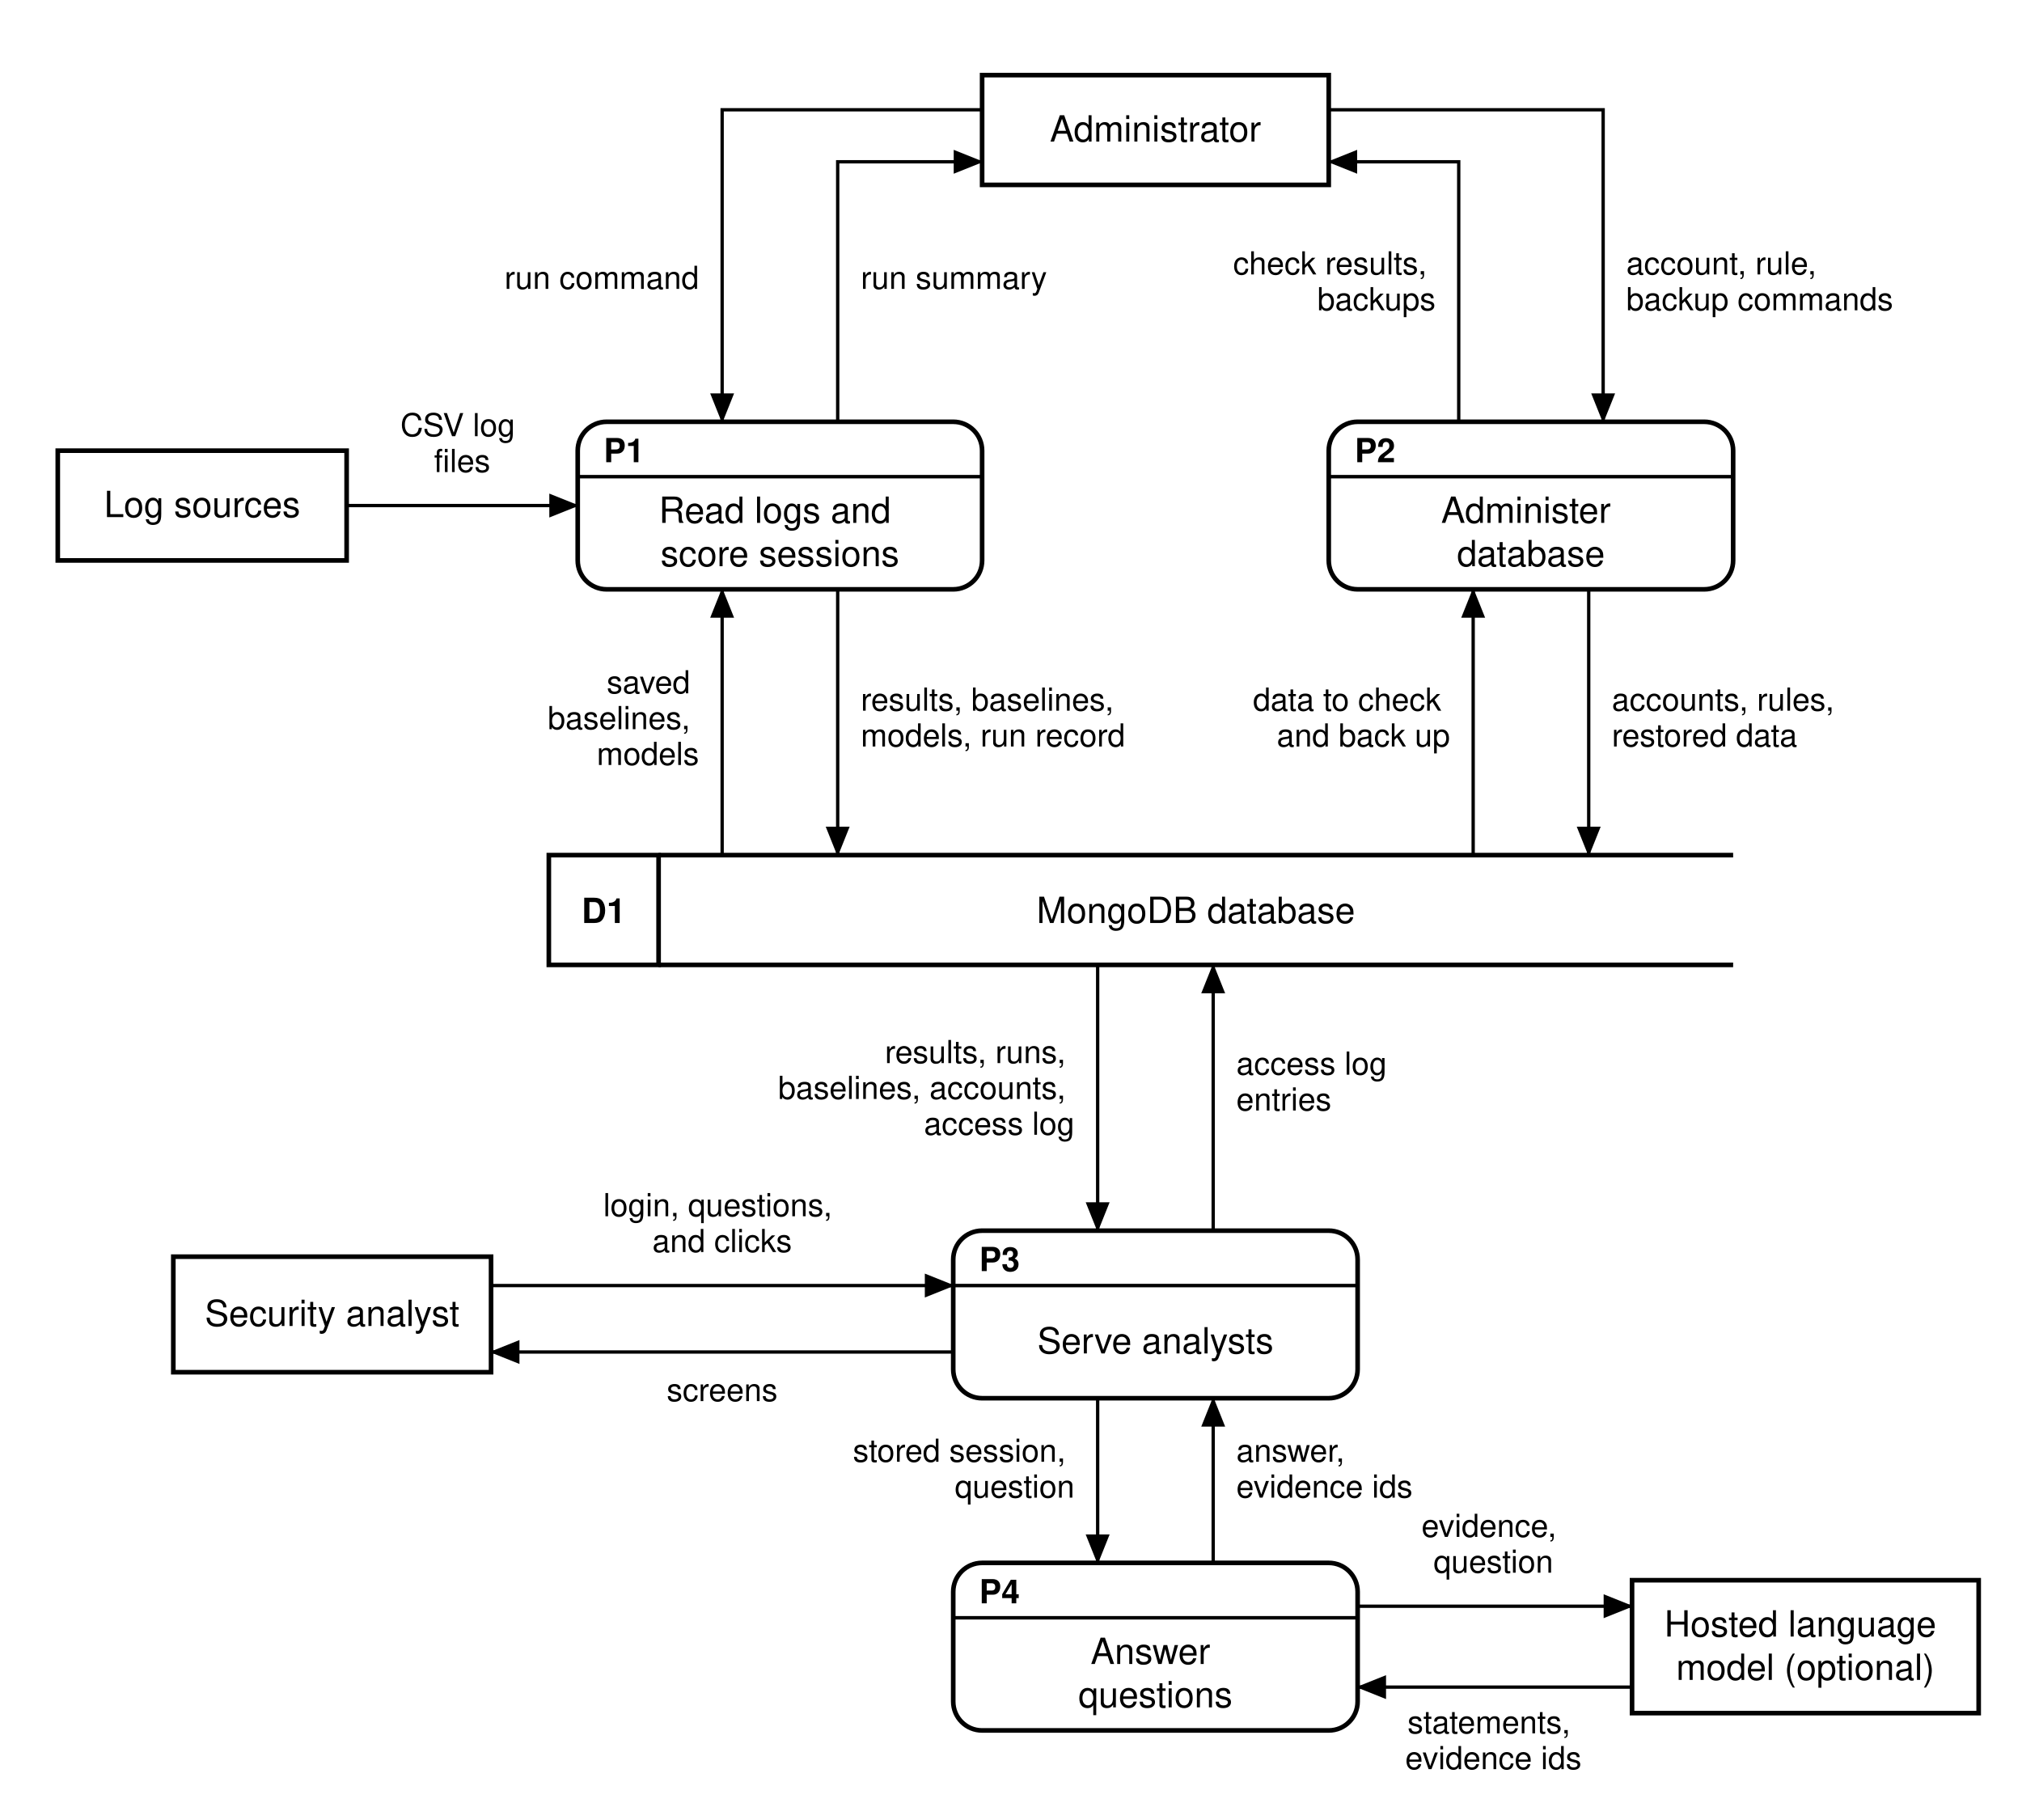
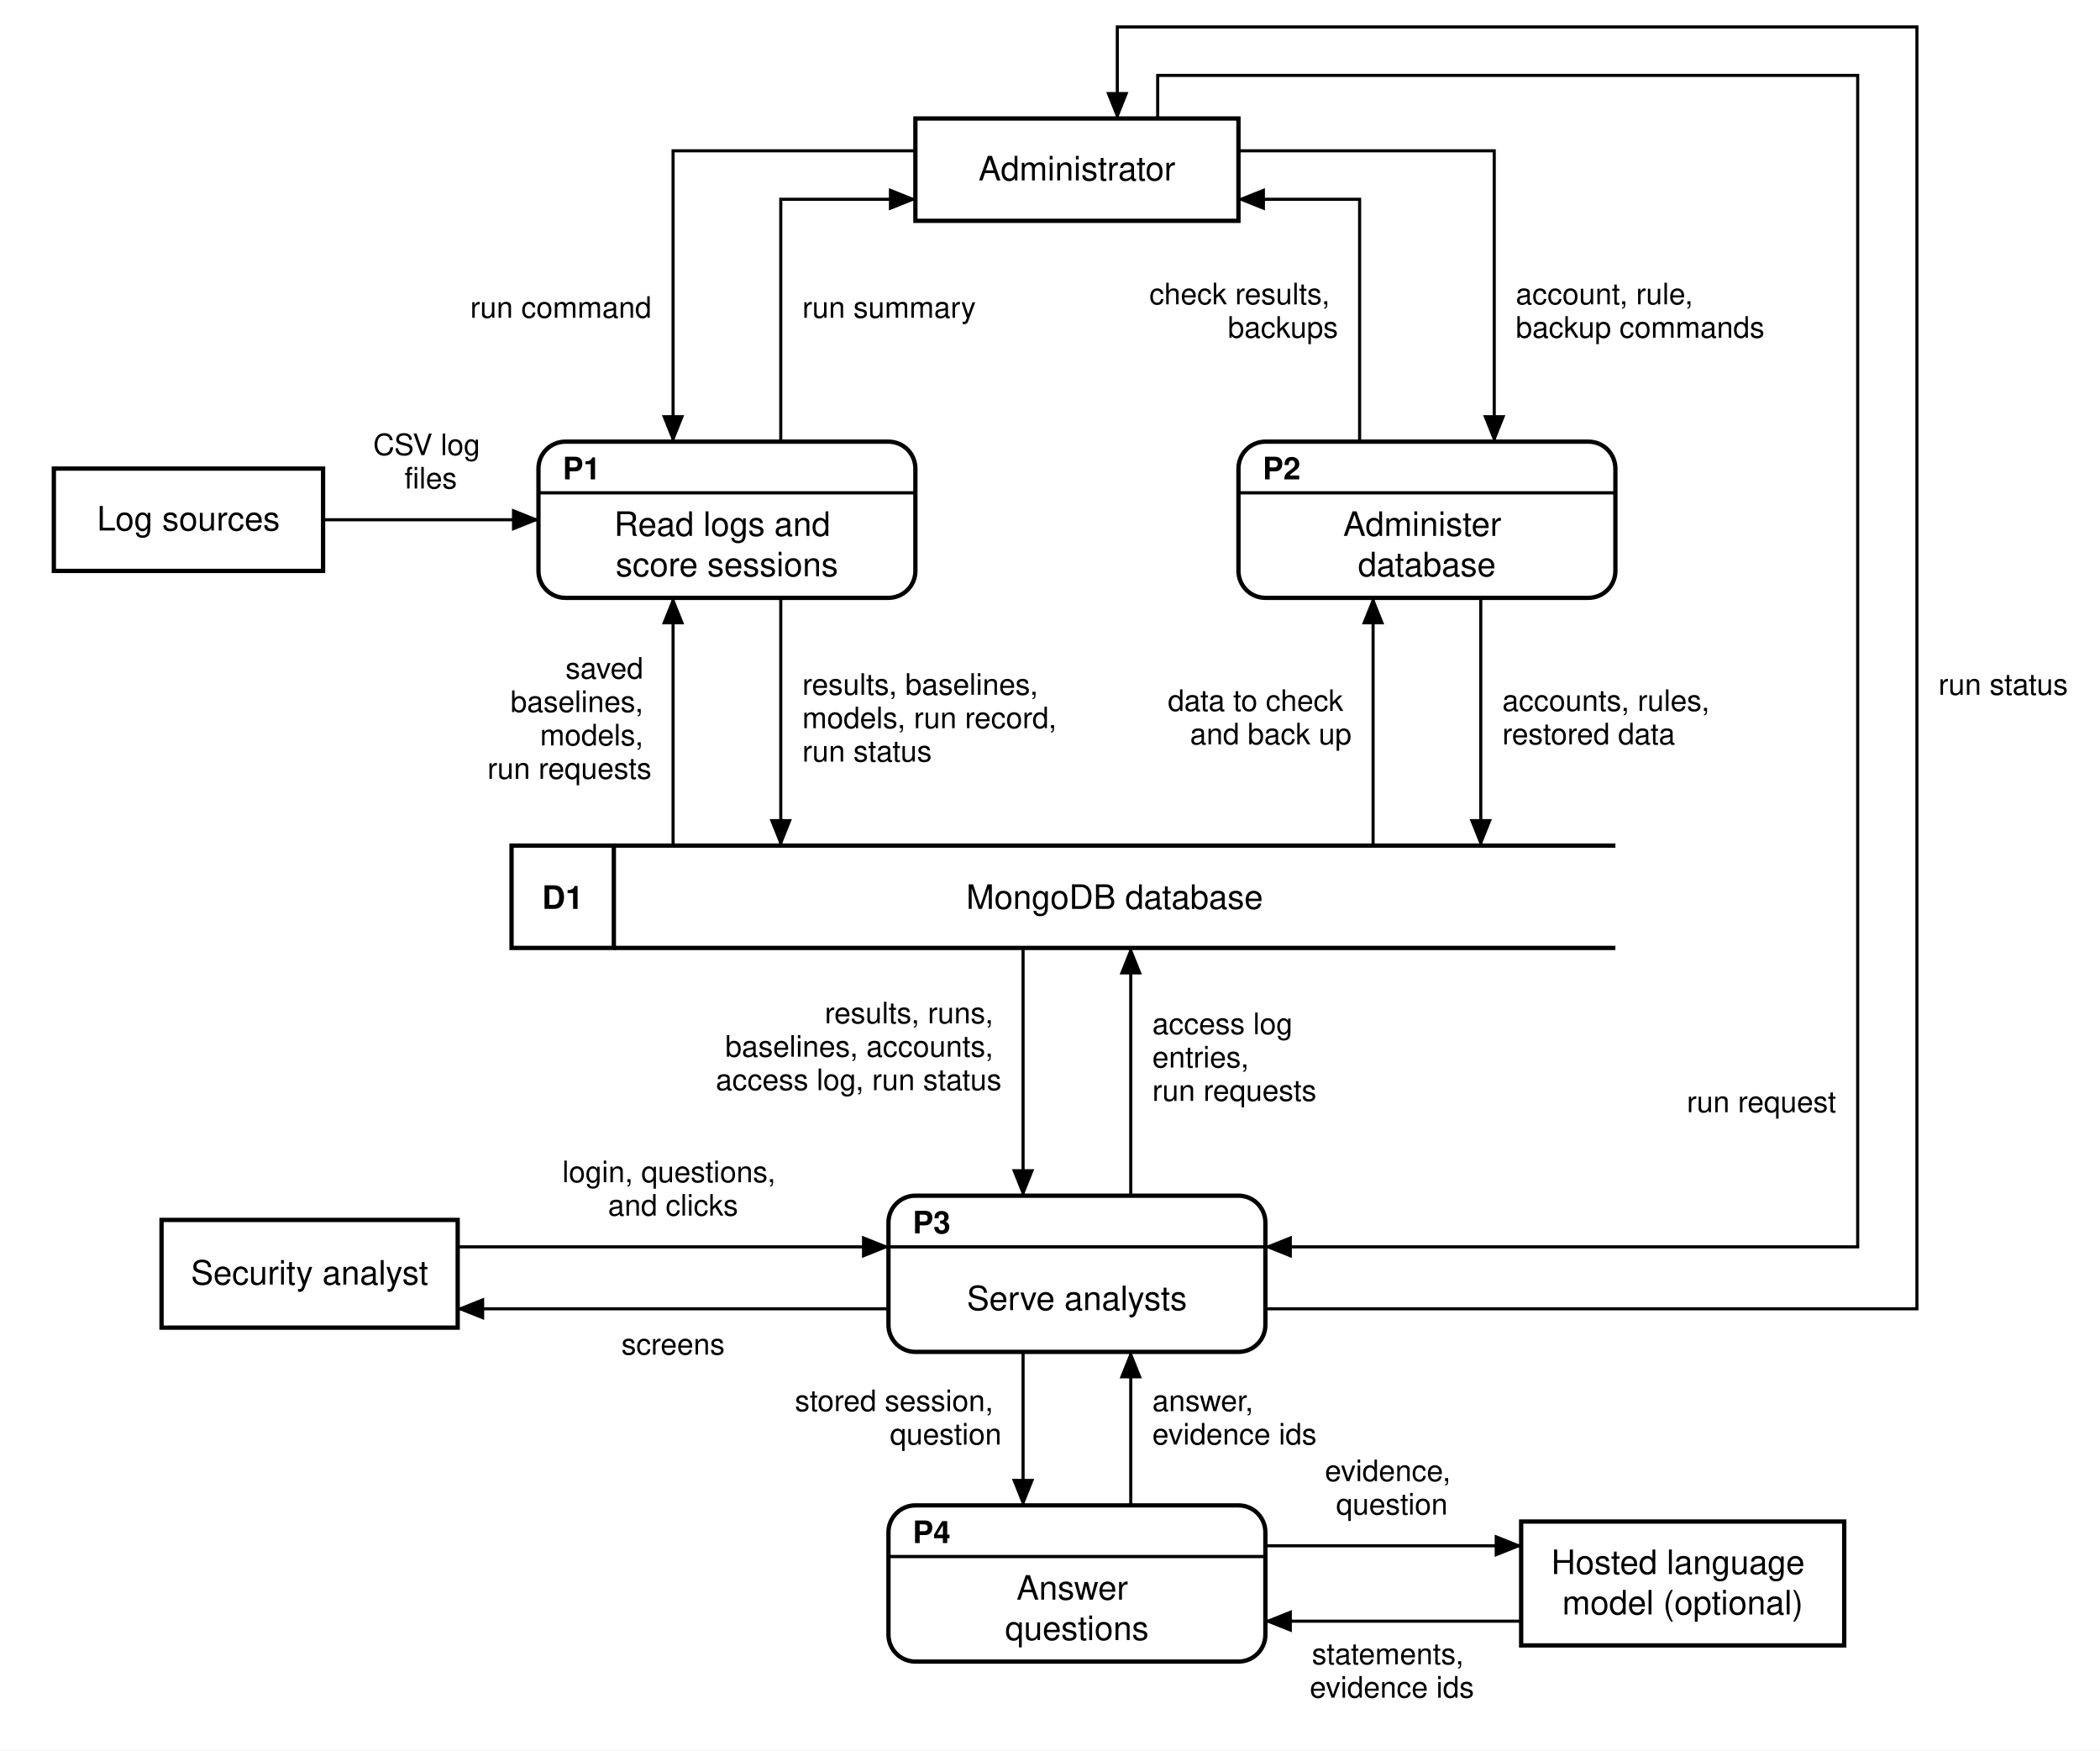
- <svg xmlns="http://www.w3.org/2000/svg" width="700" height="630" viewBox="0 0 700 630">
+ <svg xmlns="http://www.w3.org/2000/svg" width="780" height="650" viewBox="0 0 780 650">
  <defs>
    <marker id="open" viewBox="0 0 10 10" refX="9.5" refY="5" markerWidth="9" markerHeight="9" orient="auto">
      <path d="M1,1 L9.5,5 L1,9" fill="none" stroke="#000" stroke-width="1.4" />
    </marker>
    <marker id="ah" viewBox="0 0 10 8" refX="9.5" refY="4" markerWidth="9" markerHeight="7.2" orient="auto">
      <path d="M0,0 L10,4 L0,8 z" fill="#000" />
    </marker>
  </defs>
-   <rect width="700" height="630" fill="#fff" />
-   <rect x="340" y="26" width="120" height="38" fill="#fff" stroke="#000" stroke-width="1.6" />
-   <text font-family="Helvetica, Arial, sans-serif" font-size="12.5" text-anchor="middle" fill="#000">
-     <tspan x="400" y="49.0">Administrator</tspan>
-   </text>
-   <rect x="20" y="156" width="100" height="38" fill="#fff" stroke="#000" stroke-width="1.6" />
-   <text font-family="Helvetica, Arial, sans-serif" font-size="12.5" text-anchor="middle" fill="#000">
-     <tspan x="70" y="179.0">Log sources</tspan>
-   </text>
-   <rect x="60" y="435" width="110" height="40" fill="#fff" stroke="#000" stroke-width="1.6" />
-   <text font-family="Helvetica, Arial, sans-serif" font-size="12.5" text-anchor="middle" fill="#000">
-     <tspan x="115" y="459.0">Security analyst</tspan>
-   </text>
-   <rect x="565" y="547" width="120" height="46" fill="#fff" stroke="#000" stroke-width="1.6" />
-   <text font-family="Helvetica, Arial, sans-serif" font-size="12.5" text-anchor="middle" fill="#000">
-     <tspan x="625" y="566.5">Hosted language</tspan>
-     <tspan x="625" y="581.5">model (optional)</tspan>
-   </text>
-   <rect x="200" y="146" width="140" height="58" rx="10" fill="#fff" stroke="#000" stroke-width="1.6" />
-   <line x1="200" y1="165" x2="340" y2="165" stroke="#000" stroke-width="1.2" />
-   <text font-family="Helvetica, Arial, sans-serif" font-size="11.5" text-anchor="start" fill="#000" font-weight="700">
-     <tspan x="209" y="160.0">P1</tspan>
-   </text>
-   <text font-family="Helvetica, Arial, sans-serif" font-size="12.5" text-anchor="middle" fill="#000">
-     <tspan x="270" y="181.0">Read logs and</tspan>
-     <tspan x="270" y="196.0">score sessions</tspan>
-   </text>
-   <rect x="460" y="146" width="140" height="58" rx="10" fill="#fff" stroke="#000" stroke-width="1.6" />
-   <line x1="460" y1="165" x2="600" y2="165" stroke="#000" stroke-width="1.2" />
-   <text font-family="Helvetica, Arial, sans-serif" font-size="11.5" text-anchor="start" fill="#000" font-weight="700">
-     <tspan x="469" y="160.0">P2</tspan>
-   </text>
-   <text font-family="Helvetica, Arial, sans-serif" font-size="12.5" text-anchor="middle" fill="#000">
-     <tspan x="530" y="181.0">Administer</tspan>
-     <tspan x="530" y="196.0">database</tspan>
-   </text>
-   <rect x="330" y="426" width="140" height="58" rx="10" fill="#fff" stroke="#000" stroke-width="1.6" />
-   <line x1="330" y1="445" x2="470" y2="445" stroke="#000" stroke-width="1.2" />
-   <text font-family="Helvetica, Arial, sans-serif" font-size="11.5" text-anchor="start" fill="#000" font-weight="700">
-     <tspan x="339" y="440.0">P3</tspan>
-   </text>
-   <text font-family="Helvetica, Arial, sans-serif" font-size="12.5" text-anchor="middle" fill="#000">
-     <tspan x="400" y="468.5">Serve analysts</tspan>
-   </text>
-   <rect x="330" y="541" width="140" height="58" rx="10" fill="#fff" stroke="#000" stroke-width="1.6" />
-   <line x1="330" y1="560" x2="470" y2="560" stroke="#000" stroke-width="1.2" />
-   <text font-family="Helvetica, Arial, sans-serif" font-size="11.5" text-anchor="start" fill="#000" font-weight="700">
-     <tspan x="339" y="555.0">P4</tspan>
-   </text>
-   <text font-family="Helvetica, Arial, sans-serif" font-size="12.5" text-anchor="middle" fill="#000">
-     <tspan x="400" y="576.0">Answer</tspan>
-     <tspan x="400" y="591.0">questions</tspan>
-   </text>
-   <rect x="190" y="296" width="38" height="38" fill="#fff" stroke="#000" stroke-width="1.6" />
-   <path d="M228 296 H600 M228 334 H600" fill="none" stroke="#000" stroke-width="1.6" />
-   <text font-family="Helvetica, Arial, sans-serif" font-size="12" text-anchor="middle" fill="#000" font-weight="700">
-     <tspan x="209" y="319.5">D1</tspan>
-   </text>
-   <text font-family="Helvetica, Arial, sans-serif" font-size="12.5" text-anchor="middle" fill="#000">
-     <tspan x="414" y="319.5">MongoDB database</tspan>
-   </text>
-   <polyline points="120,175 200,175" fill="none" stroke="#000" stroke-width="1.15" marker-end="url(#ah)" />
-   <text font-family="Helvetica, Arial, sans-serif" font-size="11" text-anchor="middle" fill="#000" stroke="#fff" stroke-width="3.5" stroke-linejoin="round" paint-order="stroke">
-     <tspan x="160" y="151.0">CSV log</tspan>
-     <tspan x="160" y="163.4">files</tspan>
-   </text>
-   <polyline points="340,38 250,38 250,146" fill="none" stroke="#000" stroke-width="1.15" marker-end="url(#ah)" />
-   <text font-family="Helvetica, Arial, sans-serif" font-size="11" text-anchor="end" fill="#000" stroke="#fff" stroke-width="3.5" stroke-linejoin="round" paint-order="stroke">
-     <tspan x="242" y="100.0">run command</tspan>
-   </text>
-   <polyline points="290,146 290,56 340,56" fill="none" stroke="#000" stroke-width="1.15" marker-end="url(#ah)" />
-   <text font-family="Helvetica, Arial, sans-serif" font-size="11" text-anchor="start" fill="#000" stroke="#fff" stroke-width="3.5" stroke-linejoin="round" paint-order="stroke">
-     <tspan x="298" y="100.0">run summary</tspan>
-   </text>
-   <polyline points="250,296 250,204" fill="none" stroke="#000" stroke-width="1.15" marker-end="url(#ah)" />
-   <text font-family="Helvetica, Arial, sans-serif" font-size="11" text-anchor="end" fill="#000" stroke="#fff" stroke-width="3.5" stroke-linejoin="round" paint-order="stroke">
-     <tspan x="242" y="240.0">saved</tspan>
-     <tspan x="242" y="252.4">baselines,</tspan>
-     <tspan x="242" y="264.8">models</tspan>
-   </text>
-   <polyline points="290,204 290,296" fill="none" stroke="#000" stroke-width="1.15" marker-end="url(#ah)" />
-   <text font-family="Helvetica, Arial, sans-serif" font-size="11" text-anchor="start" fill="#000" stroke="#fff" stroke-width="3.5" stroke-linejoin="round" paint-order="stroke">
-     <tspan x="298" y="246.0">results, baselines,</tspan>
-     <tspan x="298" y="258.4">models, run record</tspan>
-   </text>
-   <polyline points="460,38 555,38 555,146" fill="none" stroke="#000" stroke-width="1.15" marker-end="url(#ah)" />
-   <text font-family="Helvetica, Arial, sans-serif" font-size="11" text-anchor="start" fill="#000" stroke="#fff" stroke-width="3.5" stroke-linejoin="round" paint-order="stroke">
-     <tspan x="563" y="95.0">account, rule,</tspan>
-     <tspan x="563" y="107.4">backup commands</tspan>
-   </text>
-   <polyline points="505,146 505,56 460,56" fill="none" stroke="#000" stroke-width="1.15" marker-end="url(#ah)" />
-   <text font-family="Helvetica, Arial, sans-serif" font-size="11" text-anchor="end" fill="#000" stroke="#fff" stroke-width="3.5" stroke-linejoin="round" paint-order="stroke">
-     <tspan x="497" y="95.0">check results,</tspan>
-     <tspan x="497" y="107.4">backups</tspan>
-   </text>
-   <polyline points="510,296 510,204" fill="none" stroke="#000" stroke-width="1.15" marker-end="url(#ah)" />
-   <text font-family="Helvetica, Arial, sans-serif" font-size="11" text-anchor="end" fill="#000" stroke="#fff" stroke-width="3.5" stroke-linejoin="round" paint-order="stroke">
-     <tspan x="502" y="246.0">data to check</tspan>
-     <tspan x="502" y="258.4">and back up</tspan>
-   </text>
-   <polyline points="550,204 550,296" fill="none" stroke="#000" stroke-width="1.15" marker-end="url(#ah)" />
-   <text font-family="Helvetica, Arial, sans-serif" font-size="11" text-anchor="start" fill="#000" stroke="#fff" stroke-width="3.5" stroke-linejoin="round" paint-order="stroke">
-     <tspan x="558" y="246.0">accounts, rules,</tspan>
-     <tspan x="558" y="258.4">restored data</tspan>
-   </text>
-   <polyline points="380,334 380,426" fill="none" stroke="#000" stroke-width="1.15" marker-end="url(#ah)" />
-   <text font-family="Helvetica, Arial, sans-serif" font-size="11" text-anchor="end" fill="#000" stroke="#fff" stroke-width="3.5" stroke-linejoin="round" paint-order="stroke">
-     <tspan x="372" y="368.0">results, runs,</tspan>
-     <tspan x="372" y="380.4">baselines, accounts,</tspan>
-     <tspan x="372" y="392.8">access log</tspan>
-   </text>
-   <polyline points="420,426 420,334" fill="none" stroke="#000" stroke-width="1.15" marker-end="url(#ah)" />
-   <text font-family="Helvetica, Arial, sans-serif" font-size="11" text-anchor="start" fill="#000" stroke="#fff" stroke-width="3.5" stroke-linejoin="round" paint-order="stroke">
-     <tspan x="428" y="372.0">access log</tspan>
-     <tspan x="428" y="384.4">entries</tspan>
-   </text>
-   <polyline points="170,445 330,445" fill="none" stroke="#000" stroke-width="1.15" marker-end="url(#ah)" />
-   <text font-family="Helvetica, Arial, sans-serif" font-size="11" text-anchor="middle" fill="#000" stroke="#fff" stroke-width="3.5" stroke-linejoin="round" paint-order="stroke">
-     <tspan x="250" y="421.0">login, questions,</tspan>
-     <tspan x="250" y="433.4">and clicks</tspan>
-   </text>
-   <polyline points="330,468 170,468" fill="none" stroke="#000" stroke-width="1.15" marker-end="url(#ah)" />
-   <text font-family="Helvetica, Arial, sans-serif" font-size="11" text-anchor="middle" fill="#000" stroke="#fff" stroke-width="3.5" stroke-linejoin="round" paint-order="stroke">
-     <tspan x="250" y="485.0">screens</tspan>
-   </text>
-   <polyline points="380,484 380,541" fill="none" stroke="#000" stroke-width="1.15" marker-end="url(#ah)" />
-   <text font-family="Helvetica, Arial, sans-serif" font-size="11" text-anchor="end" fill="#000" stroke="#fff" stroke-width="3.5" stroke-linejoin="round" paint-order="stroke">
-     <tspan x="372" y="506.0">stored session,</tspan>
-     <tspan x="372" y="518.4">question</tspan>
-   </text>
-   <polyline points="420,541 420,484" fill="none" stroke="#000" stroke-width="1.15" marker-end="url(#ah)" />
-   <text font-family="Helvetica, Arial, sans-serif" font-size="11" text-anchor="start" fill="#000" stroke="#fff" stroke-width="3.5" stroke-linejoin="round" paint-order="stroke">
-     <tspan x="428" y="506.0">answer,</tspan>
-     <tspan x="428" y="518.4">evidence ids</tspan>
-   </text>
-   <polyline points="470,556 565,556" fill="none" stroke="#000" stroke-width="1.15" marker-end="url(#ah)" />
-   <text font-family="Helvetica, Arial, sans-serif" font-size="11" text-anchor="middle" fill="#000" stroke="#fff" stroke-width="3.5" stroke-linejoin="round" paint-order="stroke">
-     <tspan x="517" y="532.0">evidence,</tspan>
-     <tspan x="517" y="544.4">question</tspan>
-   </text>
-   <polyline points="565,584 470,584" fill="none" stroke="#000" stroke-width="1.15" marker-end="url(#ah)" />
-   <text font-family="Helvetica, Arial, sans-serif" font-size="11" text-anchor="middle" fill="#000" stroke="#fff" stroke-width="3.5" stroke-linejoin="round" paint-order="stroke">
-     <tspan x="517" y="600.0">statements,</tspan>
-     <tspan x="517" y="612.4">evidence ids</tspan>
-   </text>
+   <rect width="780" height="650" fill="#fff" />
+   <g transform="translate(0 18)">
+     <rect x="340" y="26" width="120" height="38" fill="#fff" stroke="#000" stroke-width="1.6" />
+     <text font-family="Helvetica, Arial, sans-serif" font-size="12.5" text-anchor="middle" fill="#000">
+       <tspan x="400" y="49.0">Administrator</tspan>
+     </text>
+     <rect x="20" y="156" width="100" height="38" fill="#fff" stroke="#000" stroke-width="1.6" />
+     <text font-family="Helvetica, Arial, sans-serif" font-size="12.5" text-anchor="middle" fill="#000">
+       <tspan x="70" y="179.0">Log sources</tspan>
+     </text>
+     <rect x="60" y="435" width="110" height="40" fill="#fff" stroke="#000" stroke-width="1.6" />
+     <text font-family="Helvetica, Arial, sans-serif" font-size="12.5" text-anchor="middle" fill="#000">
+       <tspan x="115" y="459.0">Security analyst</tspan>
+     </text>
+     <rect x="565" y="547" width="120" height="46" fill="#fff" stroke="#000" stroke-width="1.6" />
+     <text font-family="Helvetica, Arial, sans-serif" font-size="12.5" text-anchor="middle" fill="#000">
+       <tspan x="625" y="566.5">Hosted language</tspan>
+       <tspan x="625" y="581.5">model (optional)</tspan>
+     </text>
+     <rect x="200" y="146" width="140" height="58" rx="10" fill="#fff" stroke="#000" stroke-width="1.6" />
+     <line x1="200" y1="165" x2="340" y2="165" stroke="#000" stroke-width="1.2" />
+     <text font-family="Helvetica, Arial, sans-serif" font-size="11.5" text-anchor="start" fill="#000" font-weight="700">
+       <tspan x="209" y="160.0">P1</tspan>
+     </text>
+     <text font-family="Helvetica, Arial, sans-serif" font-size="12.5" text-anchor="middle" fill="#000">
+       <tspan x="270" y="181.0">Read logs and</tspan>
+       <tspan x="270" y="196.0">score sessions</tspan>
+     </text>
+     <rect x="460" y="146" width="140" height="58" rx="10" fill="#fff" stroke="#000" stroke-width="1.6" />
+     <line x1="460" y1="165" x2="600" y2="165" stroke="#000" stroke-width="1.2" />
+     <text font-family="Helvetica, Arial, sans-serif" font-size="11.5" text-anchor="start" fill="#000" font-weight="700">
+       <tspan x="469" y="160.0">P2</tspan>
+     </text>
+     <text font-family="Helvetica, Arial, sans-serif" font-size="12.5" text-anchor="middle" fill="#000">
+       <tspan x="530" y="181.0">Administer</tspan>
+       <tspan x="530" y="196.0">database</tspan>
+     </text>
+     <rect x="330" y="426" width="140" height="58" rx="10" fill="#fff" stroke="#000" stroke-width="1.6" />
+     <line x1="330" y1="445" x2="470" y2="445" stroke="#000" stroke-width="1.2" />
+     <text font-family="Helvetica, Arial, sans-serif" font-size="11.5" text-anchor="start" fill="#000" font-weight="700">
+       <tspan x="339" y="440.0">P3</tspan>
+     </text>
+     <text font-family="Helvetica, Arial, sans-serif" font-size="12.5" text-anchor="middle" fill="#000">
+       <tspan x="400" y="468.5">Serve analysts</tspan>
+     </text>
+     <rect x="330" y="541" width="140" height="58" rx="10" fill="#fff" stroke="#000" stroke-width="1.6" />
+     <line x1="330" y1="560" x2="470" y2="560" stroke="#000" stroke-width="1.2" />
+     <text font-family="Helvetica, Arial, sans-serif" font-size="11.5" text-anchor="start" fill="#000" font-weight="700">
+       <tspan x="339" y="555.0">P4</tspan>
+     </text>
+     <text font-family="Helvetica, Arial, sans-serif" font-size="12.5" text-anchor="middle" fill="#000">
+       <tspan x="400" y="576.0">Answer</tspan>
+       <tspan x="400" y="591.0">questions</tspan>
+     </text>
+     <rect x="190" y="296" width="38" height="38" fill="#fff" stroke="#000" stroke-width="1.6" />
+     <path d="M228 296 H600 M228 334 H600" fill="none" stroke="#000" stroke-width="1.6" />
+     <text font-family="Helvetica, Arial, sans-serif" font-size="12" text-anchor="middle" fill="#000" font-weight="700">
+       <tspan x="209" y="319.5">D1</tspan>
+     </text>
+     <text font-family="Helvetica, Arial, sans-serif" font-size="12.5" text-anchor="middle" fill="#000">
+       <tspan x="414" y="319.5">MongoDB database</tspan>
+     </text>
+     <polyline points="120,175 200,175" fill="none" stroke="#000" stroke-width="1.15" marker-end="url(#ah)" />
+     <text font-family="Helvetica, Arial, sans-serif" font-size="11" text-anchor="middle" fill="#000" stroke="#fff" stroke-width="3.5" stroke-linejoin="round" paint-order="stroke">
+       <tspan x="160" y="151.0">CSV log</tspan>
+       <tspan x="160" y="163.4">files</tspan>
+     </text>
+     <polyline points="340,38 250,38 250,146" fill="none" stroke="#000" stroke-width="1.15" marker-end="url(#ah)" />
+     <text font-family="Helvetica, Arial, sans-serif" font-size="11" text-anchor="end" fill="#000" stroke="#fff" stroke-width="3.5" stroke-linejoin="round" paint-order="stroke">
+       <tspan x="242" y="100.0">run command</tspan>
+     </text>
+     <polyline points="290,146 290,56 340,56" fill="none" stroke="#000" stroke-width="1.15" marker-end="url(#ah)" />
+     <text font-family="Helvetica, Arial, sans-serif" font-size="11" text-anchor="start" fill="#000" stroke="#fff" stroke-width="3.5" stroke-linejoin="round" paint-order="stroke">
+       <tspan x="298" y="100.0">run summary</tspan>
+     </text>
+     <polyline points="250,296 250,204" fill="none" stroke="#000" stroke-width="1.15" marker-end="url(#ah)" />
+     <text font-family="Helvetica, Arial, sans-serif" font-size="11" text-anchor="end" fill="#000" stroke="#fff" stroke-width="3.5" stroke-linejoin="round" paint-order="stroke">
+       <tspan x="242" y="234.0">saved</tspan>
+       <tspan x="242" y="246.4">baselines,</tspan>
+       <tspan x="242" y="258.8">models,</tspan>
+       <tspan x="242" y="271.2">run requests</tspan>
+     </text>
+     <polyline points="290,204 290,296" fill="none" stroke="#000" stroke-width="1.15" marker-end="url(#ah)" />
+     <text font-family="Helvetica, Arial, sans-serif" font-size="11" text-anchor="start" fill="#000" stroke="#fff" stroke-width="3.5" stroke-linejoin="round" paint-order="stroke">
+       <tspan x="298" y="240.0">results, baselines,</tspan>
+       <tspan x="298" y="252.4">models, run record,</tspan>
+       <tspan x="298" y="264.8">run status</tspan>
+     </text>
+     <polyline points="460,38 555,38 555,146" fill="none" stroke="#000" stroke-width="1.15" marker-end="url(#ah)" />
+     <text font-family="Helvetica, Arial, sans-serif" font-size="11" text-anchor="start" fill="#000" stroke="#fff" stroke-width="3.5" stroke-linejoin="round" paint-order="stroke">
+       <tspan x="563" y="95.0">account, rule,</tspan>
+       <tspan x="563" y="107.4">backup commands</tspan>
+     </text>
+     <polyline points="505,146 505,56 460,56" fill="none" stroke="#000" stroke-width="1.15" marker-end="url(#ah)" />
+     <text font-family="Helvetica, Arial, sans-serif" font-size="11" text-anchor="end" fill="#000" stroke="#fff" stroke-width="3.5" stroke-linejoin="round" paint-order="stroke">
+       <tspan x="497" y="95.0">check results,</tspan>
+       <tspan x="497" y="107.4">backups</tspan>
+     </text>
+     <polyline points="510,296 510,204" fill="none" stroke="#000" stroke-width="1.15" marker-end="url(#ah)" />
+     <text font-family="Helvetica, Arial, sans-serif" font-size="11" text-anchor="end" fill="#000" stroke="#fff" stroke-width="3.5" stroke-linejoin="round" paint-order="stroke">
+       <tspan x="502" y="246.0">data to check</tspan>
+       <tspan x="502" y="258.4">and back up</tspan>
+     </text>
+     <polyline points="550,204 550,296" fill="none" stroke="#000" stroke-width="1.15" marker-end="url(#ah)" />
+     <text font-family="Helvetica, Arial, sans-serif" font-size="11" text-anchor="start" fill="#000" stroke="#fff" stroke-width="3.5" stroke-linejoin="round" paint-order="stroke">
+       <tspan x="558" y="246.0">accounts, rules,</tspan>
+       <tspan x="558" y="258.4">restored data</tspan>
+     </text>
+     <polyline points="430,26 430,10 690,10 690,445 470,445" fill="none" stroke="#000" stroke-width="1.15" marker-end="url(#ah)" />
+     <text font-family="Helvetica, Arial, sans-serif" font-size="11" text-anchor="end" fill="#000" stroke="#fff" stroke-width="3.5" stroke-linejoin="round" paint-order="stroke">
+       <tspan x="682" y="395.0">run request</tspan>
+     </text>
+     <polyline points="470,468 712,468 712,-8 415,-8 415,26" fill="none" stroke="#000" stroke-width="1.15" marker-end="url(#ah)" />
+     <text font-family="Helvetica, Arial, sans-serif" font-size="11" text-anchor="start" fill="#000" stroke="#fff" stroke-width="3.5" stroke-linejoin="round" paint-order="stroke">
+       <tspan x="720" y="240.0">run status</tspan>
+     </text>
+     <polyline points="380,334 380,426" fill="none" stroke="#000" stroke-width="1.15" marker-end="url(#ah)" />
+     <text font-family="Helvetica, Arial, sans-serif" font-size="11" text-anchor="end" fill="#000" stroke="#fff" stroke-width="3.5" stroke-linejoin="round" paint-order="stroke">
+       <tspan x="372" y="362.0">results, runs,</tspan>
+       <tspan x="372" y="374.4">baselines, accounts,</tspan>
+       <tspan x="372" y="386.8">access log, run status</tspan>
+     </text>
+     <polyline points="420,426 420,334" fill="none" stroke="#000" stroke-width="1.15" marker-end="url(#ah)" />
+     <text font-family="Helvetica, Arial, sans-serif" font-size="11" text-anchor="start" fill="#000" stroke="#fff" stroke-width="3.5" stroke-linejoin="round" paint-order="stroke">
+       <tspan x="428" y="366.0">access log</tspan>
+       <tspan x="428" y="378.4">entries,</tspan>
+       <tspan x="428" y="390.8">run requests</tspan>
+     </text>
+     <polyline points="170,445 330,445" fill="none" stroke="#000" stroke-width="1.15" marker-end="url(#ah)" />
+     <text font-family="Helvetica, Arial, sans-serif" font-size="11" text-anchor="middle" fill="#000" stroke="#fff" stroke-width="3.5" stroke-linejoin="round" paint-order="stroke">
+       <tspan x="250" y="421.0">login, questions,</tspan>
+       <tspan x="250" y="433.4">and clicks</tspan>
+     </text>
+     <polyline points="330,468 170,468" fill="none" stroke="#000" stroke-width="1.15" marker-end="url(#ah)" />
+     <text font-family="Helvetica, Arial, sans-serif" font-size="11" text-anchor="middle" fill="#000" stroke="#fff" stroke-width="3.5" stroke-linejoin="round" paint-order="stroke">
+       <tspan x="250" y="485.0">screens</tspan>
+     </text>
+     <polyline points="380,484 380,541" fill="none" stroke="#000" stroke-width="1.15" marker-end="url(#ah)" />
+     <text font-family="Helvetica, Arial, sans-serif" font-size="11" text-anchor="end" fill="#000" stroke="#fff" stroke-width="3.5" stroke-linejoin="round" paint-order="stroke">
+       <tspan x="372" y="506.0">stored session,</tspan>
+       <tspan x="372" y="518.4">question</tspan>
+     </text>
+     <polyline points="420,541 420,484" fill="none" stroke="#000" stroke-width="1.15" marker-end="url(#ah)" />
+     <text font-family="Helvetica, Arial, sans-serif" font-size="11" text-anchor="start" fill="#000" stroke="#fff" stroke-width="3.5" stroke-linejoin="round" paint-order="stroke">
+       <tspan x="428" y="506.0">answer,</tspan>
+       <tspan x="428" y="518.4">evidence ids</tspan>
+     </text>
+     <polyline points="470,556 565,556" fill="none" stroke="#000" stroke-width="1.15" marker-end="url(#ah)" />
+     <text font-family="Helvetica, Arial, sans-serif" font-size="11" text-anchor="middle" fill="#000" stroke="#fff" stroke-width="3.5" stroke-linejoin="round" paint-order="stroke">
+       <tspan x="517" y="532.0">evidence,</tspan>
+       <tspan x="517" y="544.4">question</tspan>
+     </text>
+     <polyline points="565,584 470,584" fill="none" stroke="#000" stroke-width="1.15" marker-end="url(#ah)" />
+     <text font-family="Helvetica, Arial, sans-serif" font-size="11" text-anchor="middle" fill="#000" stroke="#fff" stroke-width="3.5" stroke-linejoin="round" paint-order="stroke">
+       <tspan x="517" y="600.0">statements,</tspan>
+       <tspan x="517" y="612.4">evidence ids</tspan>
+     </text>
+   </g>
</svg>
